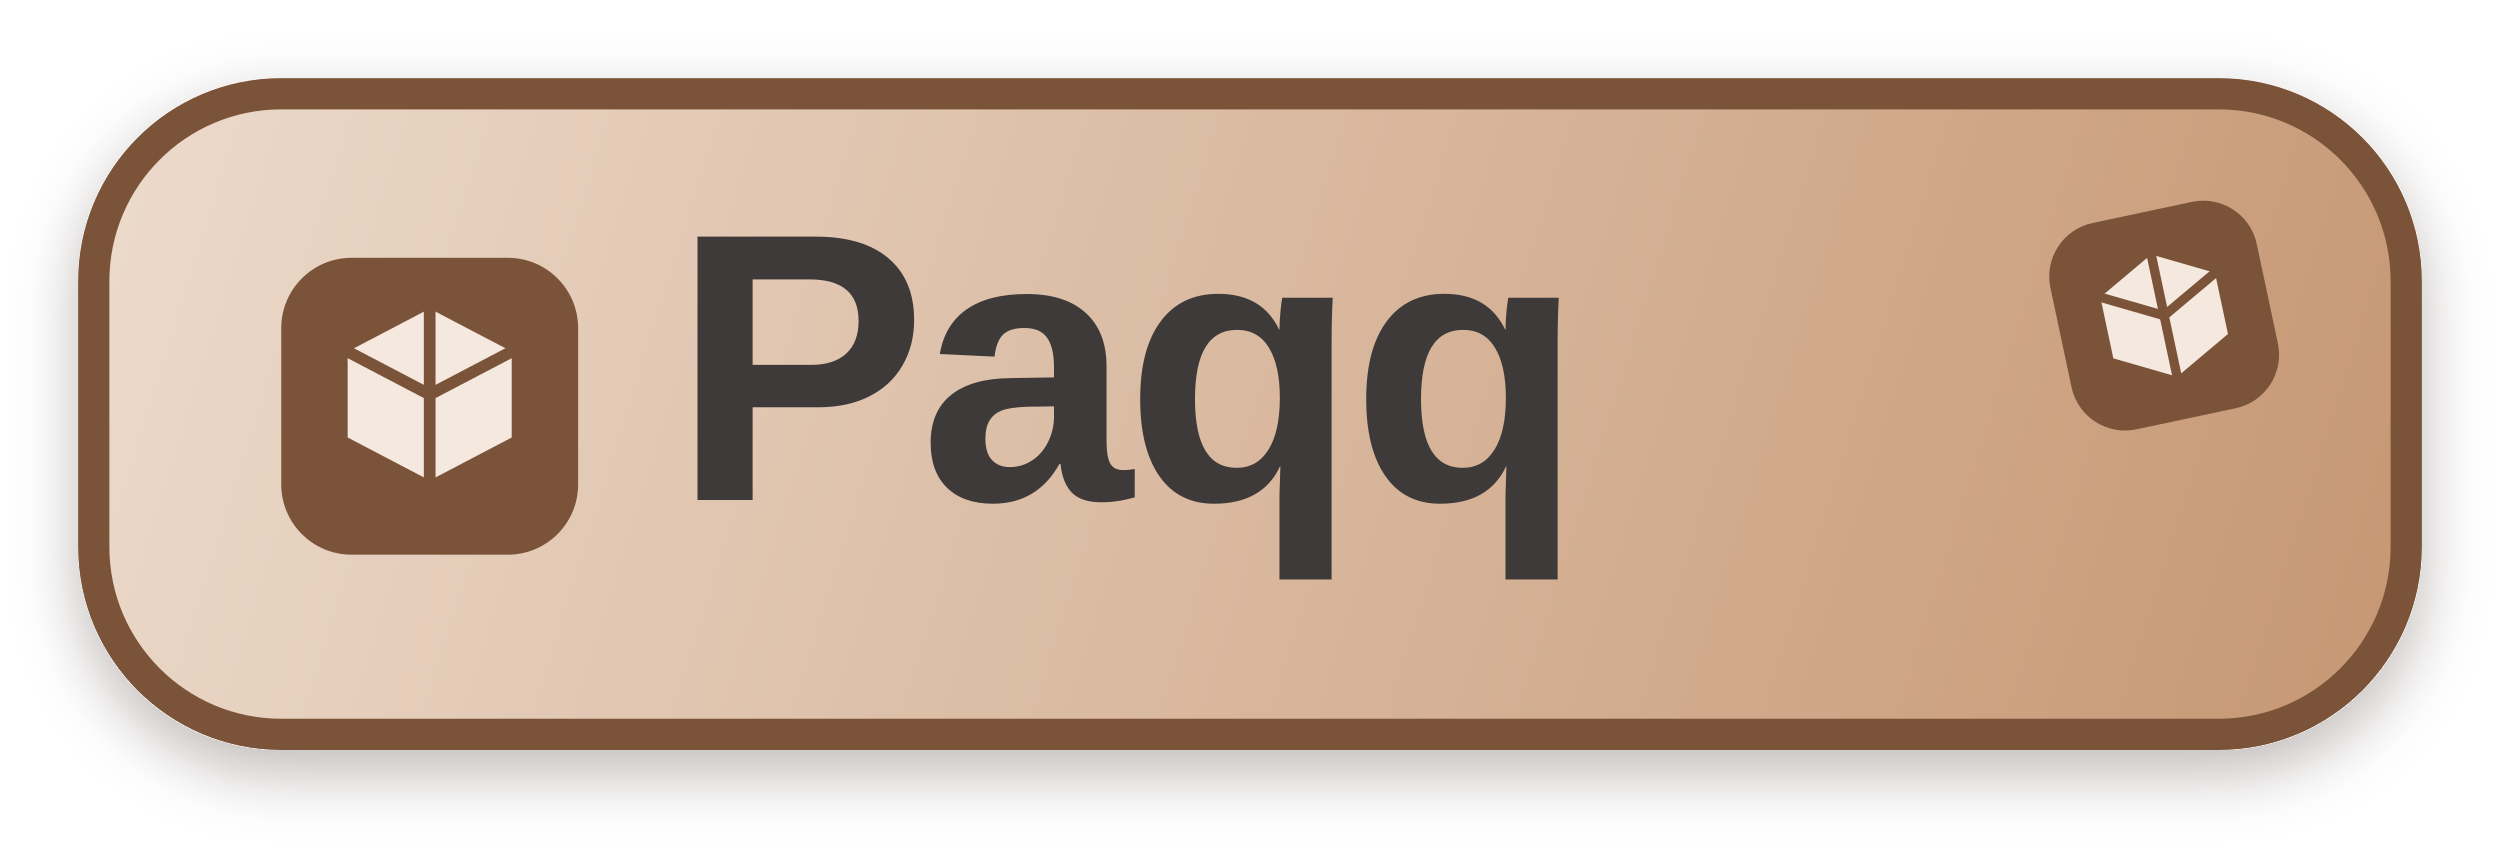
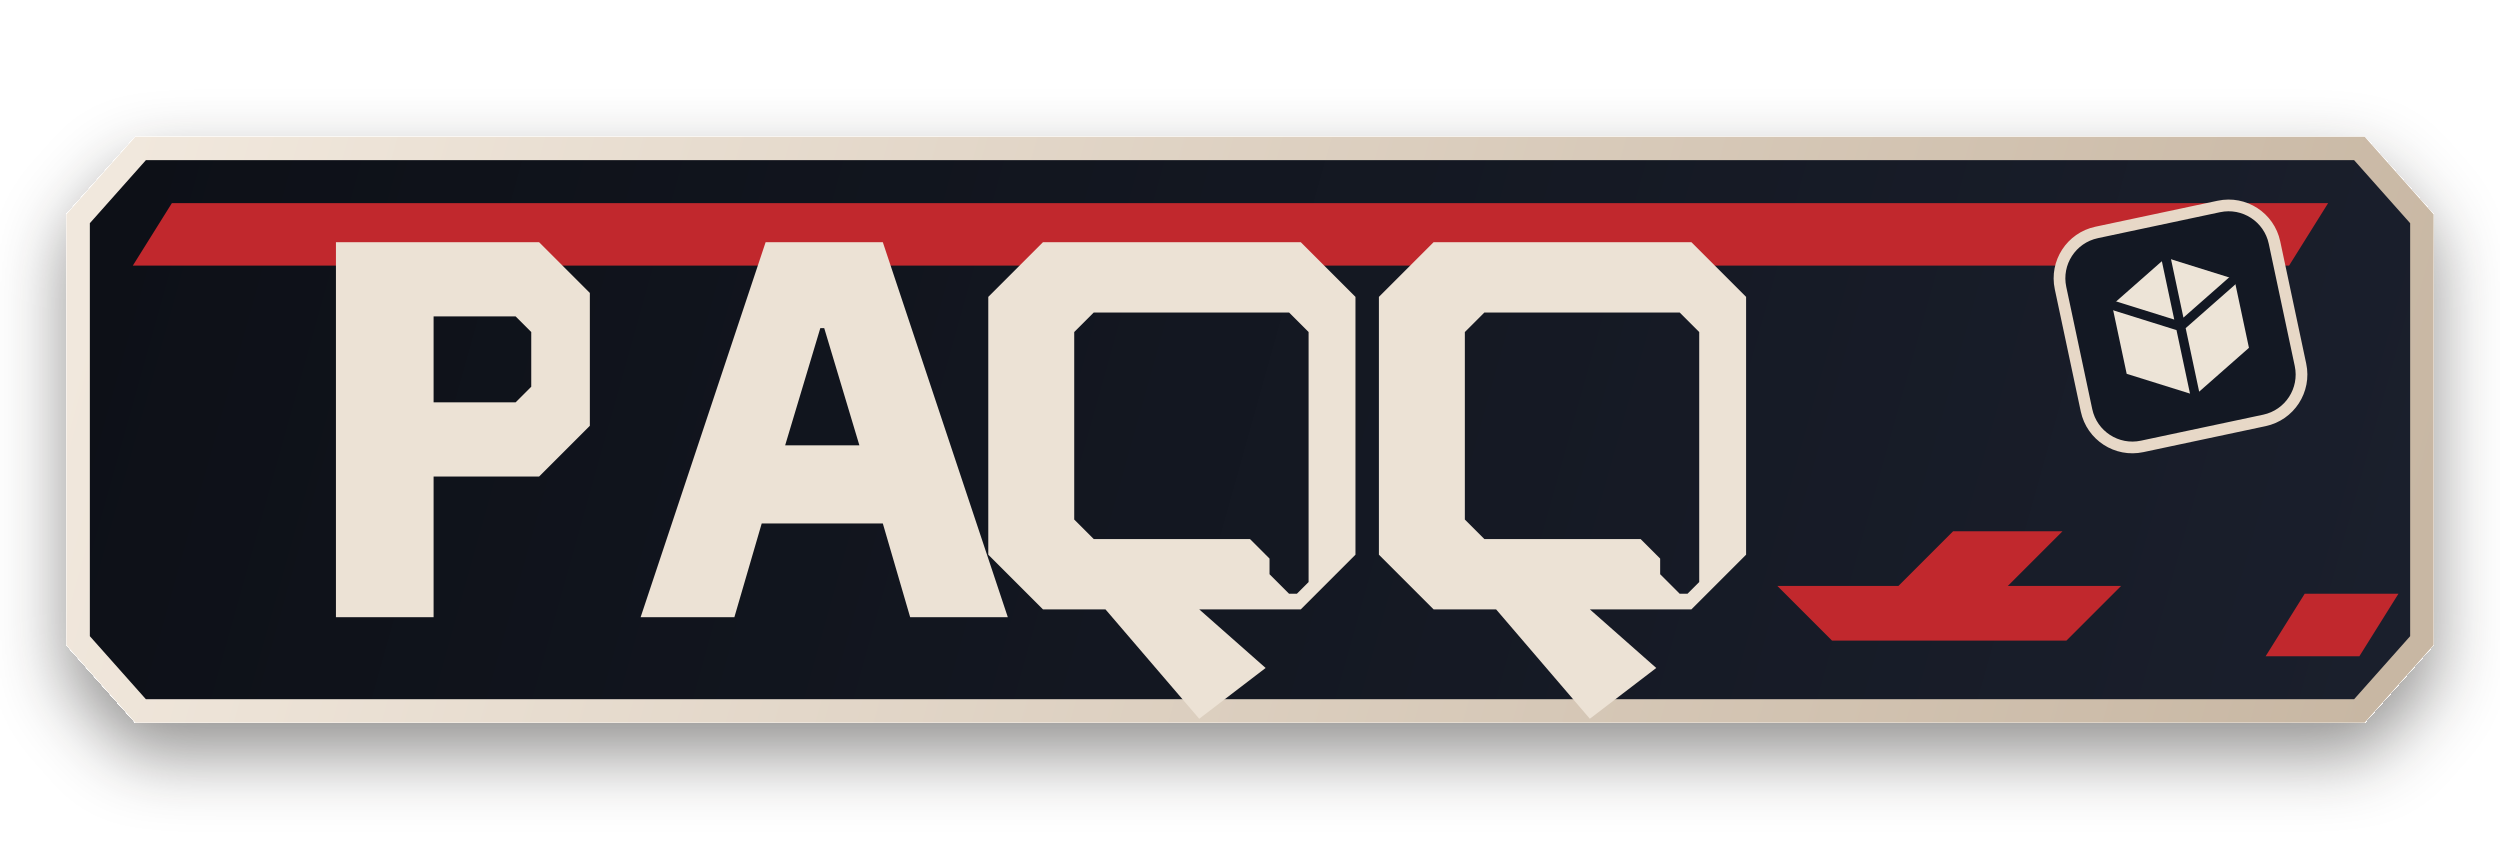
<svg xmlns="http://www.w3.org/2000/svg" width="640" height="220" viewBox="0 0 640 220" fill="none">
  <defs>
-     <linearGradient id="bg" x1="32" y1="20" x2="608" y2="200" gradientUnits="userSpaceOnUse">
-       <stop stop-color="#ECDACB" />
-       <stop offset="1" stop-color="#C69773" />
+     <linearGradient id="panel" x1="34" y1="30" x2="606" y2="190" gradientUnits="userSpaceOnUse">
+       <stop stop-color="#0D1017" />
+       <stop offset="1" stop-color="#1A1F2C" />
    </linearGradient>
-     <filter id="shadow" x="0" y="0" width="640" height="220" filterUnits="userSpaceOnUse" color-interpolation-filters="sRGB">
+     <linearGradient id="metal" x1="34" y1="30" x2="606" y2="190" gradientUnits="userSpaceOnUse">
+       <stop stop-color="#F1E8DD" />
+       <stop offset="1" stop-color="#C8B7A3" />
+     </linearGradient>
+     <filter id="drop" x="0" y="0" width="640" height="220" filterUnits="userSpaceOnUse" color-interpolation-filters="sRGB">
      <feFlood flood-opacity="0" result="BackgroundImageFix" />
      <feColorMatrix in="SourceAlpha" type="matrix" values="0 0 0 0 0 0 0 0 0 0 0 0 0 0 0 0 0 0 127 0" result="hardAlpha" />
-       <feOffset dy="6" />
-       <feGaussianBlur stdDeviation="8" />
+       <feOffset dy="8" />
+       <feGaussianBlur stdDeviation="9" />
      <feComposite in2="hardAlpha" operator="out" />
-       <feColorMatrix type="matrix" values="0 0 0 0 0.23 0 0 0 0 0.17 0 0 0 0 0.14 0 0 0 0.32 0" />
+       <feColorMatrix type="matrix" values="0 0 0 0 0.06 0 0 0 0 0.05 0 0 0 0 0.04 0 0 0 0.45 0" />
      <feBlend mode="normal" in2="BackgroundImageFix" result="effect1_dropShadow_1" />
      <feBlend mode="normal" in="SourceGraphic" in2="effect1_dropShadow_1" result="shape" />
    </filter>
  </defs>
-   <g filter="url(#shadow)">
-     <rect x="24" y="24" width="592" height="164" rx="48" fill="url(#bg)" />
-     <rect x="24" y="24" width="592" height="164" rx="48" stroke="#7A5338" stroke-width="8" />
+   <g filter="url(#drop)">
+     <path d="M36 38L604 38L620 56L620 164L604 182L36 182L20 164L20 56L36 38Z" fill="url(#panel)" />
+     <path d="M36 38L604 38L620 56L620 164L604 182L36 182L20 164L20 56L36 38Z" stroke="url(#metal)" stroke-width="6" />
  </g>
-   <g transform="translate(72 66)">
-     <rect width="76" height="76" rx="18" fill="#7A5338" />
-     <path d="M38 13L59 24V46L38 57L17 46V24L38 13Z" fill="#F4E8DF" />
-     <path d="M38 13V57M17 24L38 35L59 24" stroke="#7A5338" stroke-width="3" stroke-linecap="round" stroke-linejoin="round" />
+   <path d="M44 52H596L586 68H34L44 52Z" fill="#C1282D" />
+   <path d="M590 152H614L604 168H580L590 152Z" fill="#C1282D" />
+   <g fill="#ECE2D5">
+     <path d="M86 158V62H138L151 75V109L138 122H111V158H86ZM111 103H132L136 99V85L132 81H111V103Z" />
+     <path d="M164 158L196 62H226L258 158H233L226 134H195L188 158H164ZM201 114H220L211 84H210L201 114Z" />
+     <path fill-rule="evenodd" clip-rule="evenodd" d="M267 62H333L347 76V142L333 156H307L324 171L307 184L283 156H267L253 142V76L267 62ZM280 80L275 85V133L280 138H320L325 143V147L330 152H332L335 149V85L330 80H280Z" />
+     <g transform="translate(100 0)">
+       <path fill-rule="evenodd" clip-rule="evenodd" d="M267 62H333L347 76V142L333 156H307L324 171L307 184L283 156H267L253 142V76L267 62ZM280 80L275 85V133L280 138H320L325 143V147L330 152H332L335 149V85L330 80H280Z" />
+     </g>
  </g>
-   <text x="172" y="128" fill="#3E3A39" font-family="Montserrat, Arial, sans-serif" font-size="98" font-weight="800" letter-spacing="-2">Paqq</text>
-   <g transform="translate(522 60) rotate(-12)">
-     <rect width="54" height="54" rx="14" fill="#7A5338" />
-     <path d="M27 11L42 19V35L27 43L12 35V19L27 11Z" fill="#F4E8DF" />
-     <path d="M27 11V43M12 19L27 27L42 19" stroke="#7A5338" stroke-width="2.4" stroke-linecap="round" stroke-linejoin="round" />
+   <path d="M455 150L486 150L500 136L528 136L514 150L543 150L529 164L469 164L455 150Z" fill="#C1282D" />
+   <g transform="translate(525 62) rotate(-12)">
+     <rect width="56" height="56" rx="12" fill="#131823" stroke="#E7D8C7" stroke-width="3" />
+     <path d="M28 10L44 19V37L28 46L12 37V19L28 10Z" fill="#EDE4D7" />
+     <path d="M28 10V46M12 19L28 28L44 19" stroke="#131823" stroke-width="2.4" stroke-linecap="round" stroke-linejoin="round" />
  </g>
</svg>
